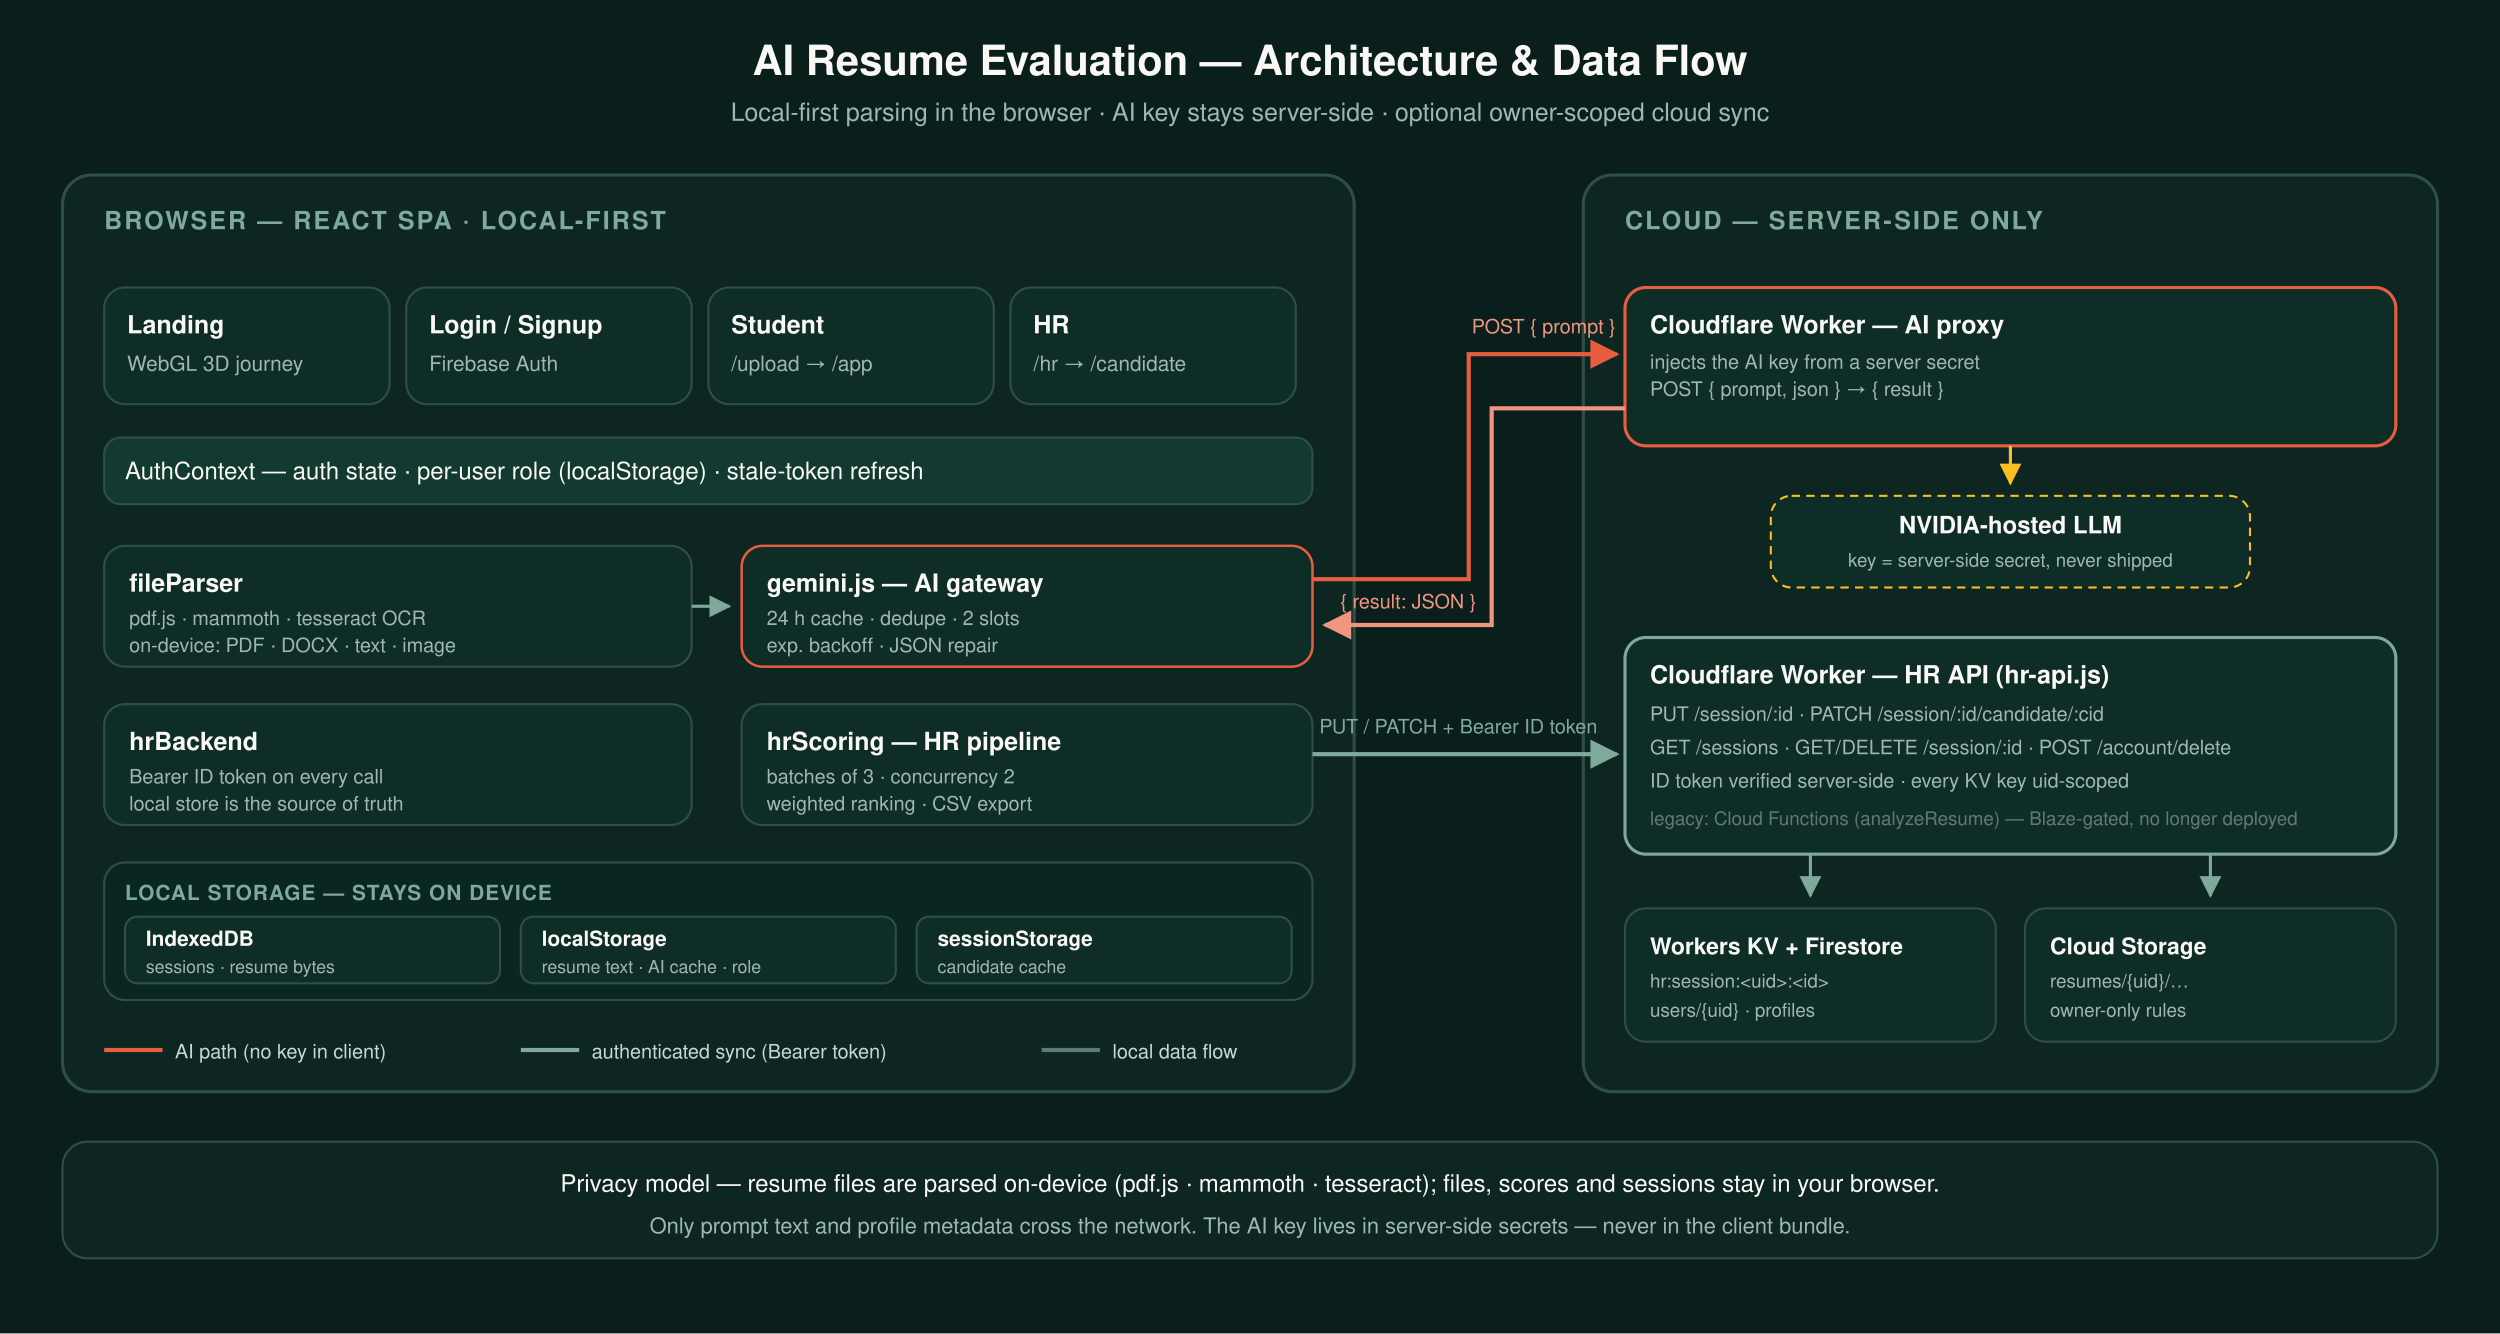
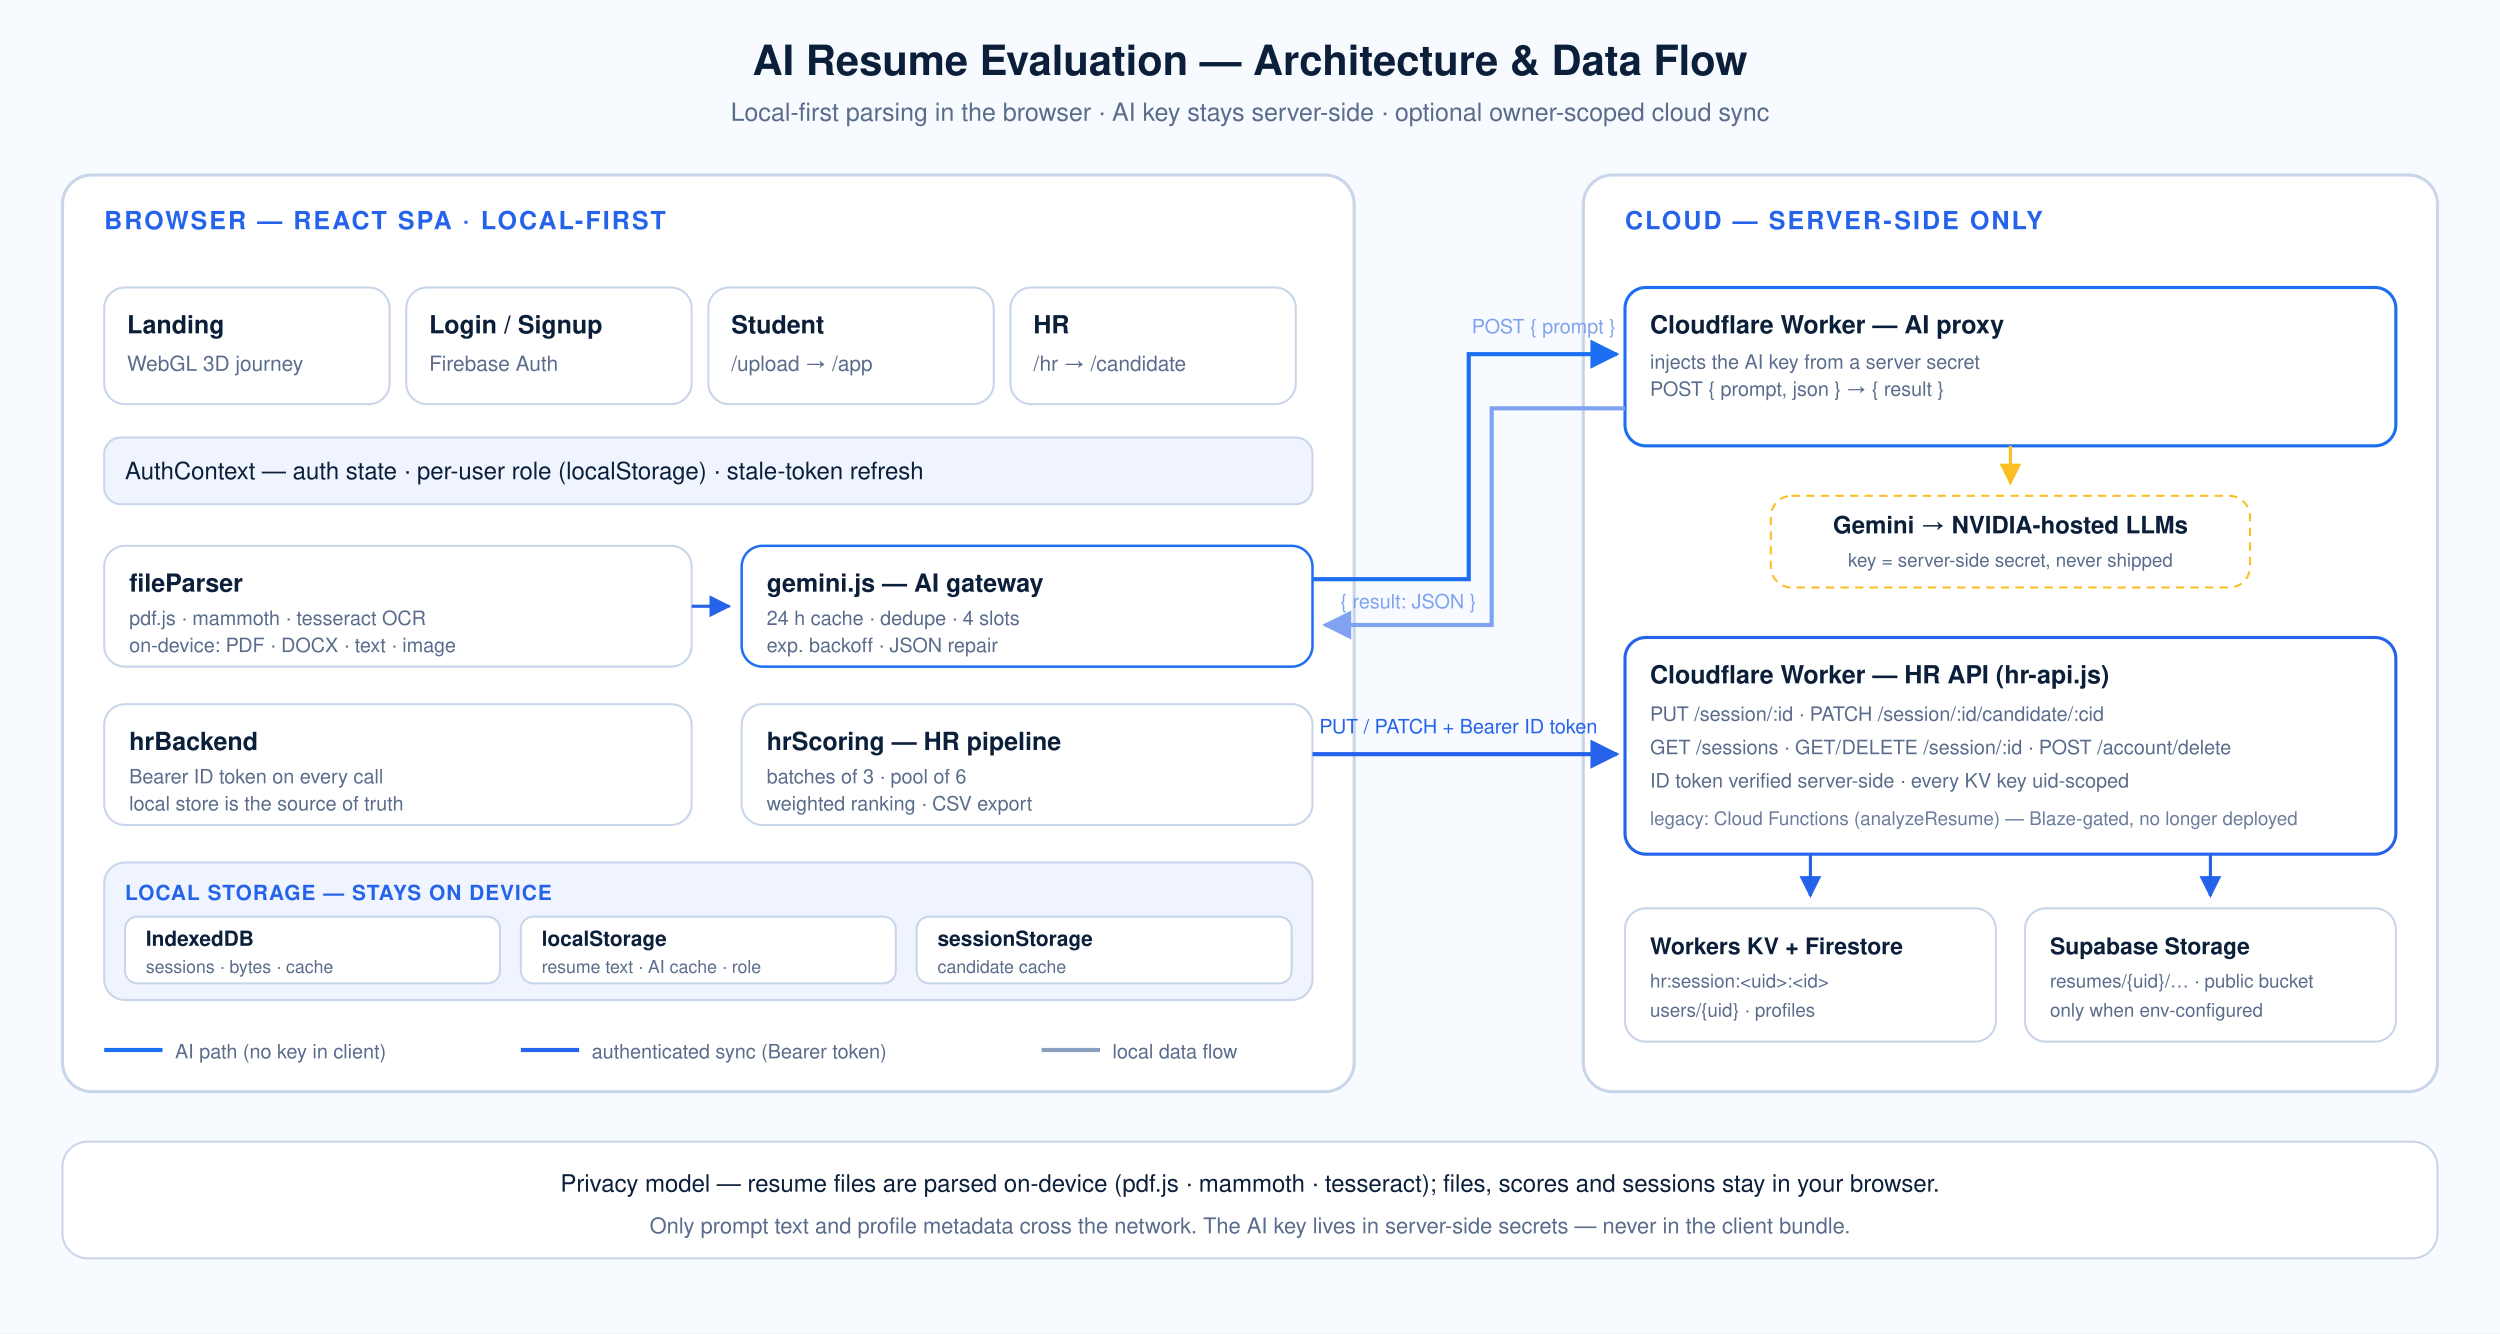
<svg xmlns="http://www.w3.org/2000/svg" viewBox="0 0 1200 640" role="img" font-family="ui-sans-serif, system-ui, -apple-system, 'Segoe UI', Helvetica, Arial, sans-serif">
  <defs>
    <marker id="m-coral" viewBox="0 0 10 10" refX="9" refY="5" markerWidth="7" markerHeight="7" orient="auto">
-       <path d="M0 0 L10 5 L0 10 z" fill="#E85D3F" />
+       <path d="M0 0 L10 5 L0 10 z" fill="#1D6FF2" />
    </marker>
    <marker id="m-coral-light" viewBox="0 0 10 10" refX="9" refY="5" markerWidth="7" markerHeight="7" orient="auto">
-       <path d="M0 0 L10 5 L0 10 z" fill="#F0957F" />
+       <path d="M0 0 L10 5 L0 10 z" fill="#7FA3F0" />
    </marker>
    <marker id="m-sage" viewBox="0 0 10 10" refX="9" refY="5" markerWidth="7" markerHeight="7" orient="auto">
-       <path d="M0 0 L10 5 L0 10 z" fill="#7FA99B" />
+       <path d="M0 0 L10 5 L0 10 z" fill="#2563EB" />
    </marker>
    <marker id="m-amber" viewBox="0 0 10 10" refX="9" refY="5" markerWidth="7" markerHeight="7" orient="auto">
      <path d="M0 0 L10 5 L0 10 z" fill="#FBBF24" />
    </marker>
  </defs>
-   <rect width="1200" height="640" fill="#0A1F1C" />
-   <text x="600" y="36" text-anchor="middle" font-size="20" font-weight="700" fill="#FAF8F5">AI Resume Evaluation — Architecture &amp; Data Flow</text>
-   <text x="600" y="58" text-anchor="middle" font-size="12" fill="#9DB8AF">Local-first parsing in the browser · AI key stays server-side · optional owner-scoped cloud sync</text>
-   <rect x="30" y="84" width="620" height="440" rx="14" fill="#0D2622" stroke="#2E4F45" stroke-width="1.5" />
-   <text x="50" y="110" font-size="12" font-weight="700" fill="#7FA99B" letter-spacing="1">BROWSER — REACT SPA · LOCAL-FIRST</text>
+   <rect width="1200" height="640" fill="#F7FAFF" />
+   <text x="600" y="36" text-anchor="middle" font-size="20" font-weight="700" fill="#0B1F3A">AI Resume Evaluation — Architecture &amp; Data Flow</text>
+   <text x="600" y="58" text-anchor="middle" font-size="12" fill="#5A6C8C">Local-first parsing in the browser · AI key stays server-side · optional owner-scoped cloud sync</text>
+   <rect x="30" y="84" width="620" height="440" rx="14" fill="#FFFFFF" stroke="#C9D6EA" stroke-width="1.5" />
+   <text x="50" y="110" font-size="12" font-weight="700" fill="#2563EB" letter-spacing="1">BROWSER — REACT SPA · LOCAL-FIRST</text>
  <g>
-     <rect x="50" y="138" width="137" height="56" rx="10" fill="#0F2D27" stroke="#2E4F45" />
-     <text x="61" y="160" font-size="12" font-weight="700" fill="#FAF8F5">Landing</text>
-     <text x="61" y="178" font-size="10" fill="#9DB8AF">WebGL 3D journey</text>
-     <rect x="195" y="138" width="137" height="56" rx="10" fill="#0F2D27" stroke="#2E4F45" />
-     <text x="206" y="160" font-size="12" font-weight="700" fill="#FAF8F5">Login / Signup</text>
-     <text x="206" y="178" font-size="10" fill="#9DB8AF">Firebase Auth</text>
-     <rect x="340" y="138" width="137" height="56" rx="10" fill="#0F2D27" stroke="#2E4F45" />
-     <text x="351" y="160" font-size="12" font-weight="700" fill="#FAF8F5">Student</text>
-     <text x="351" y="178" font-size="10" fill="#9DB8AF">/upload → /app</text>
-     <rect x="485" y="138" width="137" height="56" rx="10" fill="#0F2D27" stroke="#2E4F45" />
-     <text x="496" y="160" font-size="12" font-weight="700" fill="#FAF8F5">HR</text>
-     <text x="496" y="178" font-size="10" fill="#9DB8AF">/hr → /candidate</text>
+     <rect x="50" y="138" width="137" height="56" rx="10" fill="#FFFFFF" stroke="#C9D6EA" />
+     <text x="61" y="160" font-size="12" font-weight="700" fill="#0B1F3A">Landing</text>
+     <text x="61" y="178" font-size="10" fill="#5A6C8C">WebGL 3D journey</text>
+     <rect x="195" y="138" width="137" height="56" rx="10" fill="#FFFFFF" stroke="#C9D6EA" />
+     <text x="206" y="160" font-size="12" font-weight="700" fill="#0B1F3A">Login / Signup</text>
+     <text x="206" y="178" font-size="10" fill="#5A6C8C">Firebase Auth</text>
+     <rect x="340" y="138" width="137" height="56" rx="10" fill="#FFFFFF" stroke="#C9D6EA" />
+     <text x="351" y="160" font-size="12" font-weight="700" fill="#0B1F3A">Student</text>
+     <text x="351" y="178" font-size="10" fill="#5A6C8C">/upload → /app</text>
+     <rect x="485" y="138" width="137" height="56" rx="10" fill="#FFFFFF" stroke="#C9D6EA" />
+     <text x="496" y="160" font-size="12" font-weight="700" fill="#0B1F3A">HR</text>
+     <text x="496" y="178" font-size="10" fill="#5A6C8C">/hr → /candidate</text>
  </g>
-   <rect x="50" y="210" width="580" height="32" rx="8" fill="#123A31" stroke="#2E4F45" />
-   <text x="60" y="230" font-size="11.5" fill="#FAF8F5">AuthContext — auth state · per-user role (localStorage) · stale-token refresh</text>
-   <rect x="50" y="262" width="282" height="58" rx="10" fill="#0F2D27" stroke="#2E4F45" />
-   <text x="62" y="284" font-size="12" font-weight="700" fill="#FAF8F5">fileParser</text>
-   <text x="62" y="300" font-size="9.5" fill="#9DB8AF">pdf.js · mammoth · tesseract OCR</text>
-   <text x="62" y="313" font-size="9.5" fill="#9DB8AF">on-device: PDF · DOCX · text · image</text>
-   <rect x="356" y="262" width="274" height="58" rx="10" fill="#0F2D27" stroke="#E85D3F" stroke-width="1.2" />
-   <text x="368" y="284" font-size="12" font-weight="700" fill="#FAF8F5">gemini.js — AI gateway</text>
-   <text x="368" y="300" font-size="9.5" fill="#9DB8AF">24 h cache · dedupe · 2 slots</text>
-   <text x="368" y="313" font-size="9.5" fill="#9DB8AF">exp. backoff · JSON repair</text>
-   <line x1="332" y1="291" x2="350" y2="291" stroke="#7FA99B" stroke-width="1.5" marker-end="url(#m-sage)" />
-   <rect x="50" y="338" width="282" height="58" rx="10" fill="#0F2D27" stroke="#2E4F45" />
-   <text x="62" y="360" font-size="12" font-weight="700" fill="#FAF8F5">hrBackend</text>
-   <text x="62" y="376" font-size="9.5" fill="#9DB8AF">Bearer ID token on every call</text>
-   <text x="62" y="389" font-size="9.5" fill="#9DB8AF">local store is the source of truth</text>
-   <rect x="356" y="338" width="274" height="58" rx="10" fill="#0F2D27" stroke="#2E4F45" />
-   <text x="368" y="360" font-size="12" font-weight="700" fill="#FAF8F5">hrScoring — HR pipeline</text>
-   <text x="368" y="376" font-size="9.5" fill="#9DB8AF">batches of 3 · concurrency 2</text>
-   <text x="368" y="389" font-size="9.5" fill="#9DB8AF">weighted ranking · CSV export</text>
-   <rect x="50" y="414" width="580" height="66" rx="10" fill="#0A2620" stroke="#2E4F45" />
-   <text x="60" y="432" font-size="10" font-weight="700" fill="#7FA99B" letter-spacing="0.5">LOCAL STORAGE — STAYS ON DEVICE</text>
-   <rect x="60" y="440" width="180" height="32" rx="6" fill="#0F2D27" stroke="#2E4F45" />
-   <text x="70" y="454" font-size="10" font-weight="700" fill="#FAF8F5">IndexedDB</text>
-   <text x="70" y="467" font-size="8.5" fill="#9DB8AF">sessions · resume bytes</text>
-   <rect x="250" y="440" width="180" height="32" rx="6" fill="#0F2D27" stroke="#2E4F45" />
-   <text x="260" y="454" font-size="10" font-weight="700" fill="#FAF8F5">localStorage</text>
-   <text x="260" y="467" font-size="8.5" fill="#9DB8AF">resume text · AI cache · role</text>
-   <rect x="440" y="440" width="180" height="32" rx="6" fill="#0F2D27" stroke="#2E4F45" />
-   <text x="450" y="454" font-size="10" font-weight="700" fill="#FAF8F5">sessionStorage</text>
-   <text x="450" y="467" font-size="8.5" fill="#9DB8AF">candidate cache</text>
-   <line x1="50" y1="504" x2="78" y2="504" stroke="#E85D3F" stroke-width="2" />
-   <text x="84" y="508" font-size="9.5" fill="#C9D8D2">AI path (no key in client)</text>
-   <line x1="250" y1="504" x2="278" y2="504" stroke="#7FA99B" stroke-width="2" />
-   <text x="284" y="508" font-size="9.5" fill="#C9D8D2">authenticated sync (Bearer token)</text>
-   <line x1="500" y1="504" x2="528" y2="504" stroke="#5B7A70" stroke-width="2" />
-   <text x="534" y="508" font-size="9.5" fill="#C9D8D2">local data flow</text>
-   <rect x="760" y="84" width="410" height="440" rx="14" fill="#0D2622" stroke="#2E4F45" stroke-width="1.5" />
-   <text x="780" y="110" font-size="12" font-weight="700" fill="#7FA99B" letter-spacing="1">CLOUD — SERVER-SIDE ONLY</text>
-   <rect x="780" y="138" width="370" height="76" rx="10" fill="#0F2D27" stroke="#E85D3F" stroke-width="1.5" />
-   <text x="792" y="160" font-size="12" font-weight="700" fill="#FAF8F5">Cloudflare Worker — AI proxy</text>
-   <text x="792" y="177" font-size="9.5" fill="#9DB8AF">injects the AI key from a server secret</text>
-   <text x="792" y="190" font-size="9.5" fill="#9DB8AF">POST { prompt, json } → { result }</text>
-   <rect x="850" y="238" width="230" height="44" rx="10" fill="#0F2D27" stroke="#FBBF24" stroke-dasharray="4 3" />
-   <text x="965" y="256" text-anchor="middle" font-size="11.5" font-weight="700" fill="#FAF8F5">NVIDIA-hosted LLM</text>
-   <text x="965" y="272" text-anchor="middle" font-size="9" fill="#9DB8AF">key = server-side secret, never shipped</text>
+   <rect x="50" y="210" width="580" height="32" rx="8" fill="#EFF4FF" stroke="#C9D6EA" />
+   <text x="60" y="230" font-size="11.5" fill="#0B1F3A">AuthContext — auth state · per-user role (localStorage) · stale-token refresh</text>
+   <rect x="50" y="262" width="282" height="58" rx="10" fill="#FFFFFF" stroke="#C9D6EA" />
+   <text x="62" y="284" font-size="12" font-weight="700" fill="#0B1F3A">fileParser</text>
+   <text x="62" y="300" font-size="9.5" fill="#5A6C8C">pdf.js · mammoth · tesseract OCR</text>
+   <text x="62" y="313" font-size="9.5" fill="#5A6C8C">on-device: PDF · DOCX · text · image</text>
+   <rect x="356" y="262" width="274" height="58" rx="10" fill="#FFFFFF" stroke="#1D6FF2" stroke-width="1.2" />
+   <text x="368" y="284" font-size="12" font-weight="700" fill="#0B1F3A">gemini.js — AI gateway</text>
+   <text x="368" y="300" font-size="9.5" fill="#5A6C8C">24 h cache · dedupe · 4 slots</text>
+   <text x="368" y="313" font-size="9.5" fill="#5A6C8C">exp. backoff · JSON repair</text>
+   <line x1="332" y1="291" x2="350" y2="291" stroke="#2563EB" stroke-width="1.5" marker-end="url(#m-sage)" />
+   <rect x="50" y="338" width="282" height="58" rx="10" fill="#FFFFFF" stroke="#C9D6EA" />
+   <text x="62" y="360" font-size="12" font-weight="700" fill="#0B1F3A">hrBackend</text>
+   <text x="62" y="376" font-size="9.5" fill="#5A6C8C">Bearer ID token on every call</text>
+   <text x="62" y="389" font-size="9.5" fill="#5A6C8C">local store is the source of truth</text>
+   <rect x="356" y="338" width="274" height="58" rx="10" fill="#FFFFFF" stroke="#C9D6EA" />
+   <text x="368" y="360" font-size="12" font-weight="700" fill="#0B1F3A">hrScoring — HR pipeline</text>
+   <text x="368" y="376" font-size="9.5" fill="#5A6C8C">batches of 3 · pool of 6</text>
+   <text x="368" y="389" font-size="9.5" fill="#5A6C8C">weighted ranking · CSV export</text>
+   <rect x="50" y="414" width="580" height="66" rx="10" fill="#EFF4FF" stroke="#C9D6EA" />
+   <text x="60" y="432" font-size="10" font-weight="700" fill="#2563EB" letter-spacing="0.5">LOCAL STORAGE — STAYS ON DEVICE</text>
+   <rect x="60" y="440" width="180" height="32" rx="6" fill="#FFFFFF" stroke="#C9D6EA" />
+   <text x="70" y="454" font-size="10" font-weight="700" fill="#0B1F3A">IndexedDB</text>
+   <text x="70" y="467" font-size="8.5" fill="#5A6C8C">sessions · bytes · cache</text>
+   <rect x="250" y="440" width="180" height="32" rx="6" fill="#FFFFFF" stroke="#C9D6EA" />
+   <text x="260" y="454" font-size="10" font-weight="700" fill="#0B1F3A">localStorage</text>
+   <text x="260" y="467" font-size="8.5" fill="#5A6C8C">resume text · AI cache · role</text>
+   <rect x="440" y="440" width="180" height="32" rx="6" fill="#FFFFFF" stroke="#C9D6EA" />
+   <text x="450" y="454" font-size="10" font-weight="700" fill="#0B1F3A">sessionStorage</text>
+   <text x="450" y="467" font-size="8.5" fill="#5A6C8C">candidate cache</text>
+   <line x1="50" y1="504" x2="78" y2="504" stroke="#1D6FF2" stroke-width="2" />
+   <text x="84" y="508" font-size="9.5" fill="#5A6C8C">AI path (no key in client)</text>
+   <line x1="250" y1="504" x2="278" y2="504" stroke="#2563EB" stroke-width="2" />
+   <text x="284" y="508" font-size="9.5" fill="#5A6C8C">authenticated sync (Bearer token)</text>
+   <line x1="500" y1="504" x2="528" y2="504" stroke="#8AA0C0" stroke-width="2" />
+   <text x="534" y="508" font-size="9.5" fill="#5A6C8C">local data flow</text>
+   <rect x="760" y="84" width="410" height="440" rx="14" fill="#FFFFFF" stroke="#C9D6EA" stroke-width="1.5" />
+   <text x="780" y="110" font-size="12" font-weight="700" fill="#2563EB" letter-spacing="1">CLOUD — SERVER-SIDE ONLY</text>
+   <rect x="780" y="138" width="370" height="76" rx="10" fill="#FFFFFF" stroke="#1D6FF2" stroke-width="1.5" />
+   <text x="792" y="160" font-size="12" font-weight="700" fill="#0B1F3A">Cloudflare Worker — AI proxy</text>
+   <text x="792" y="177" font-size="9.5" fill="#5A6C8C">injects the AI key from a server secret</text>
+   <text x="792" y="190" font-size="9.5" fill="#5A6C8C">POST { prompt, json } → { result }</text>
+   <rect x="850" y="238" width="230" height="44" rx="10" fill="#FFFFFF" stroke="#FBBF24" stroke-dasharray="4 3" />
+   <text x="965" y="256" text-anchor="middle" font-size="11.5" font-weight="700" fill="#0B1F3A">Gemini → NVIDIA-hosted LLMs</text>
+   <text x="965" y="272" text-anchor="middle" font-size="9" fill="#5A6C8C">key = server-side secret, never shipped</text>
  <line x1="965" y1="214" x2="965" y2="232" stroke="#FBBF24" stroke-width="1.5" marker-end="url(#m-amber)" />
-   <rect x="780" y="306" width="370" height="104" rx="10" fill="#0F2D27" stroke="#7FA99B" stroke-width="1.5" />
-   <text x="792" y="328" font-size="12" font-weight="700" fill="#FAF8F5">Cloudflare Worker — HR API (hr-api.js)</text>
-   <text x="792" y="346" font-size="9.5" fill="#9DB8AF">PUT /session/:id · PATCH /session/:id/candidate/:cid</text>
-   <text x="792" y="362" font-size="9.5" fill="#9DB8AF">GET /sessions · GET/DELETE /session/:id · POST /account/delete</text>
-   <text x="792" y="378" font-size="9.5" fill="#9DB8AF">ID token verified server-side · every KV key uid-scoped</text>
-   <text x="792" y="396" font-size="9" fill="#5F7A70">legacy: Cloud Functions (analyzeResume) — Blaze-gated, no longer deployed</text>
-   <rect x="780" y="436" width="178" height="64" rx="10" fill="#0F2D27" stroke="#2E4F45" />
-   <text x="792" y="458" font-size="11" font-weight="700" fill="#FAF8F5">Workers KV + Firestore</text>
-   <text x="792" y="474" font-size="9" fill="#9DB8AF">hr:session:&lt;uid&gt;:&lt;id&gt;</text>
-   <text x="792" y="488" font-size="9" fill="#9DB8AF">users/{uid} · profiles</text>
-   <rect x="972" y="436" width="178" height="64" rx="10" fill="#0F2D27" stroke="#2E4F45" />
-   <text x="984" y="458" font-size="11" font-weight="700" fill="#FAF8F5">Cloud Storage</text>
-   <text x="984" y="474" font-size="9" fill="#9DB8AF">resumes/{uid}/…</text>
-   <text x="984" y="488" font-size="9" fill="#9DB8AF">owner-only rules</text>
-   <line x1="869" y1="410" x2="869" y2="430" stroke="#7FA99B" stroke-width="1.5" marker-end="url(#m-sage)" />
-   <line x1="1061" y1="410" x2="1061" y2="430" stroke="#7FA99B" stroke-width="1.5" marker-end="url(#m-sage)" />
-   <path d="M630 278 H705 V170 H776" fill="none" stroke="#E85D3F" stroke-width="2" marker-end="url(#m-coral)" />
-   <text x="741" y="160" text-anchor="middle" font-size="9.5" fill="#F0957F">POST { prompt }</text>
-   <path d="M780 196 H716 V300 H636" fill="none" stroke="#F0957F" stroke-width="2" marker-end="url(#m-coral-light)" />
-   <text x="676" y="292" text-anchor="middle" font-size="9.5" fill="#F0957F">{ result: JSON }</text>
-   <path d="M630 362 H776" fill="none" stroke="#7FA99B" stroke-width="2" marker-end="url(#m-sage)" />
-   <text x="700" y="352" text-anchor="middle" font-size="9.5" fill="#7FA99B">PUT / PATCH + Bearer ID token</text>
-   <rect x="30" y="548" width="1140" height="56" rx="12" fill="#0D2622" stroke="#2E4F45" />
-   <text x="600" y="572" text-anchor="middle" font-size="11.5" fill="#FAF8F5">Privacy model — resume files are parsed on-device (pdf.js · mammoth · tesseract); files, scores and sessions stay in your browser.</text>
-   <text x="600" y="592" text-anchor="middle" font-size="10.5" fill="#9DB8AF">Only prompt text and profile metadata cross the network. The AI key lives in server-side secrets — never in the client bundle.</text>
+   <rect x="780" y="306" width="370" height="104" rx="10" fill="#FFFFFF" stroke="#2563EB" stroke-width="1.5" />
+   <text x="792" y="328" font-size="12" font-weight="700" fill="#0B1F3A">Cloudflare Worker — HR API (hr-api.js)</text>
+   <text x="792" y="346" font-size="9.5" fill="#5A6C8C">PUT /session/:id · PATCH /session/:id/candidate/:cid</text>
+   <text x="792" y="362" font-size="9.5" fill="#5A6C8C">GET /sessions · GET/DELETE /session/:id · POST /account/delete</text>
+   <text x="792" y="378" font-size="9.5" fill="#5A6C8C">ID token verified server-side · every KV key uid-scoped</text>
+   <text x="792" y="396" font-size="9" fill="#6B7D9C">legacy: Cloud Functions (analyzeResume) — Blaze-gated, no longer deployed</text>
+   <rect x="780" y="436" width="178" height="64" rx="10" fill="#FFFFFF" stroke="#C9D6EA" />
+   <text x="792" y="458" font-size="11" font-weight="700" fill="#0B1F3A">Workers KV + Firestore</text>
+   <text x="792" y="474" font-size="9" fill="#5A6C8C">hr:session:&lt;uid&gt;:&lt;id&gt;</text>
+   <text x="792" y="488" font-size="9" fill="#5A6C8C">users/{uid} · profiles</text>
+   <rect x="972" y="436" width="178" height="64" rx="10" fill="#FFFFFF" stroke="#C9D6EA" />
+   <text x="984" y="458" font-size="11" font-weight="700" fill="#0B1F3A">Supabase Storage</text>
+   <text x="984" y="474" font-size="9" fill="#5A6C8C">resumes/{uid}/… · public bucket</text>
+   <text x="984" y="488" font-size="9" fill="#5A6C8C">only when env-configured</text>
+   <line x1="869" y1="410" x2="869" y2="430" stroke="#2563EB" stroke-width="1.5" marker-end="url(#m-sage)" />
+   <line x1="1061" y1="410" x2="1061" y2="430" stroke="#2563EB" stroke-width="1.5" marker-end="url(#m-sage)" />
+   <path d="M630 278 H705 V170 H776" fill="none" stroke="#1D6FF2" stroke-width="2" marker-end="url(#m-coral)" />
+   <text x="741" y="160" text-anchor="middle" font-size="9.5" fill="#7FA3F0">POST { prompt }</text>
+   <path d="M780 196 H716 V300 H636" fill="none" stroke="#7FA3F0" stroke-width="2" marker-end="url(#m-coral-light)" />
+   <text x="676" y="292" text-anchor="middle" font-size="9.5" fill="#7FA3F0">{ result: JSON }</text>
+   <path d="M630 362 H776" fill="none" stroke="#2563EB" stroke-width="2" marker-end="url(#m-sage)" />
+   <text x="700" y="352" text-anchor="middle" font-size="9.5" fill="#2563EB">PUT / PATCH + Bearer ID token</text>
+   <rect x="30" y="548" width="1140" height="56" rx="12" fill="#FFFFFF" stroke="#C9D6EA" />
+   <text x="600" y="572" text-anchor="middle" font-size="11.5" fill="#0B1F3A">Privacy model — resume files are parsed on-device (pdf.js · mammoth · tesseract); files, scores and sessions stay in your browser.</text>
+   <text x="600" y="592" text-anchor="middle" font-size="10.5" fill="#5A6C8C">Only prompt text and profile metadata cross the network. The AI key lives in server-side secrets — never in the client bundle.</text>
</svg>
